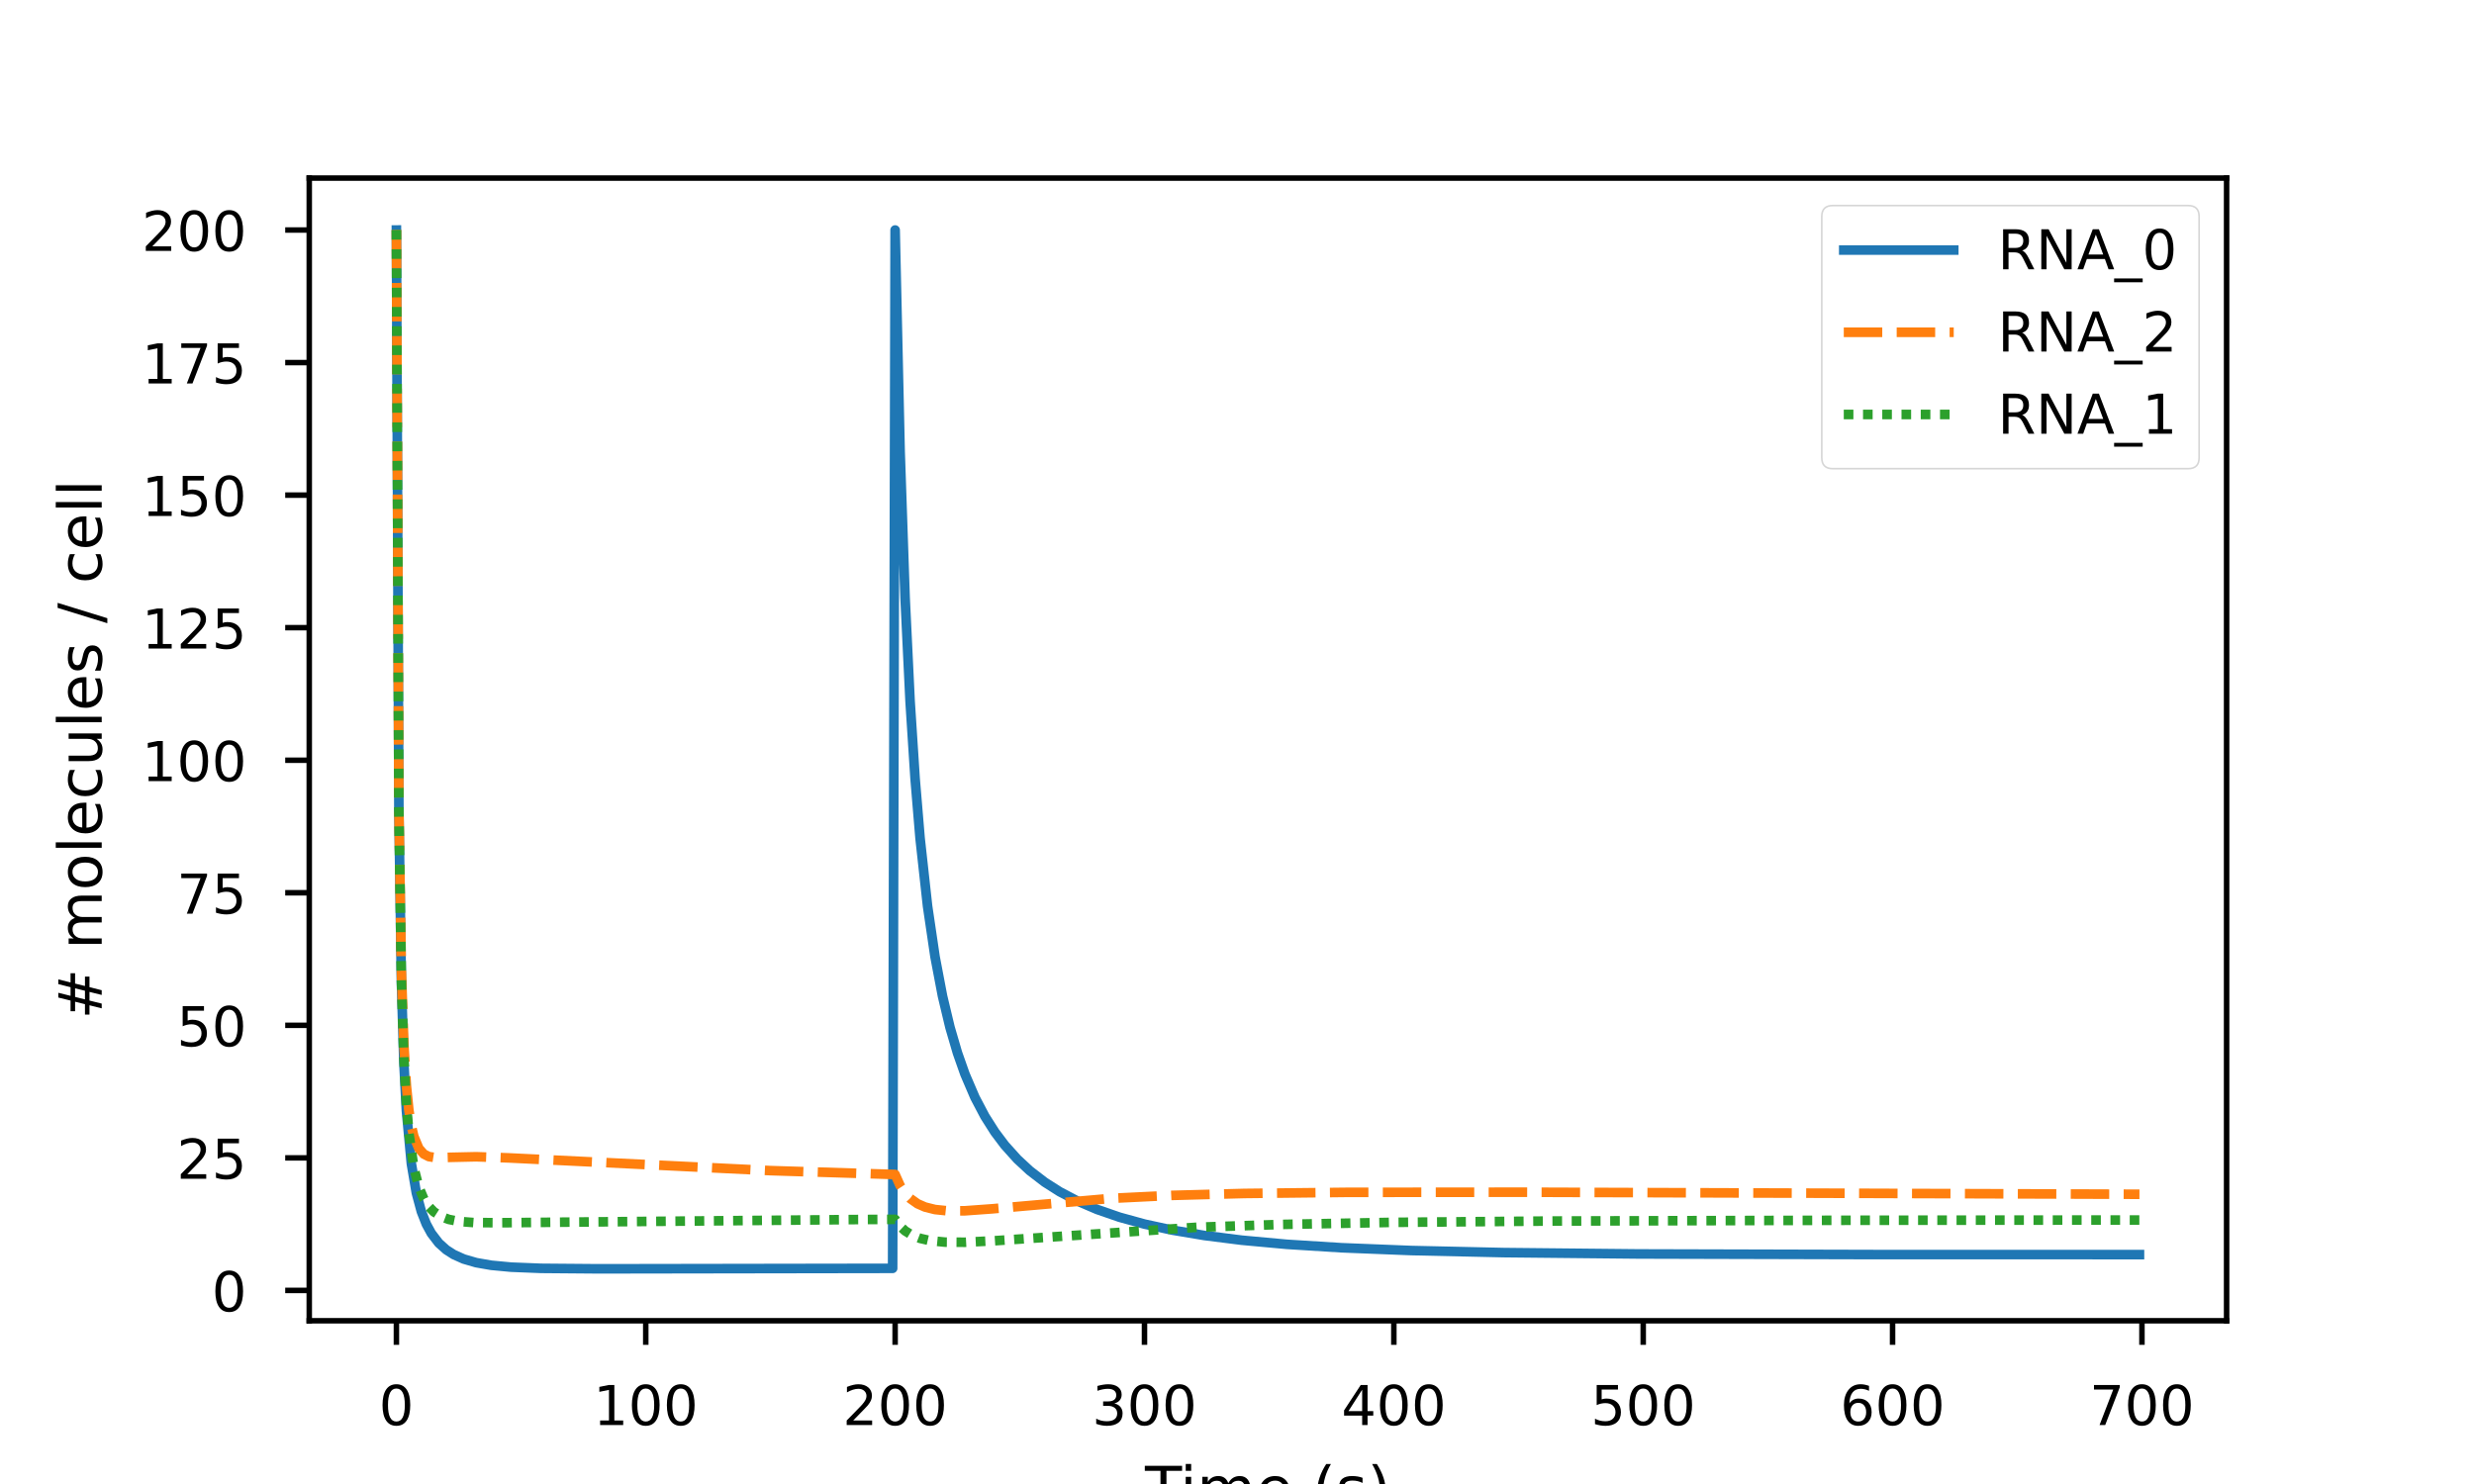
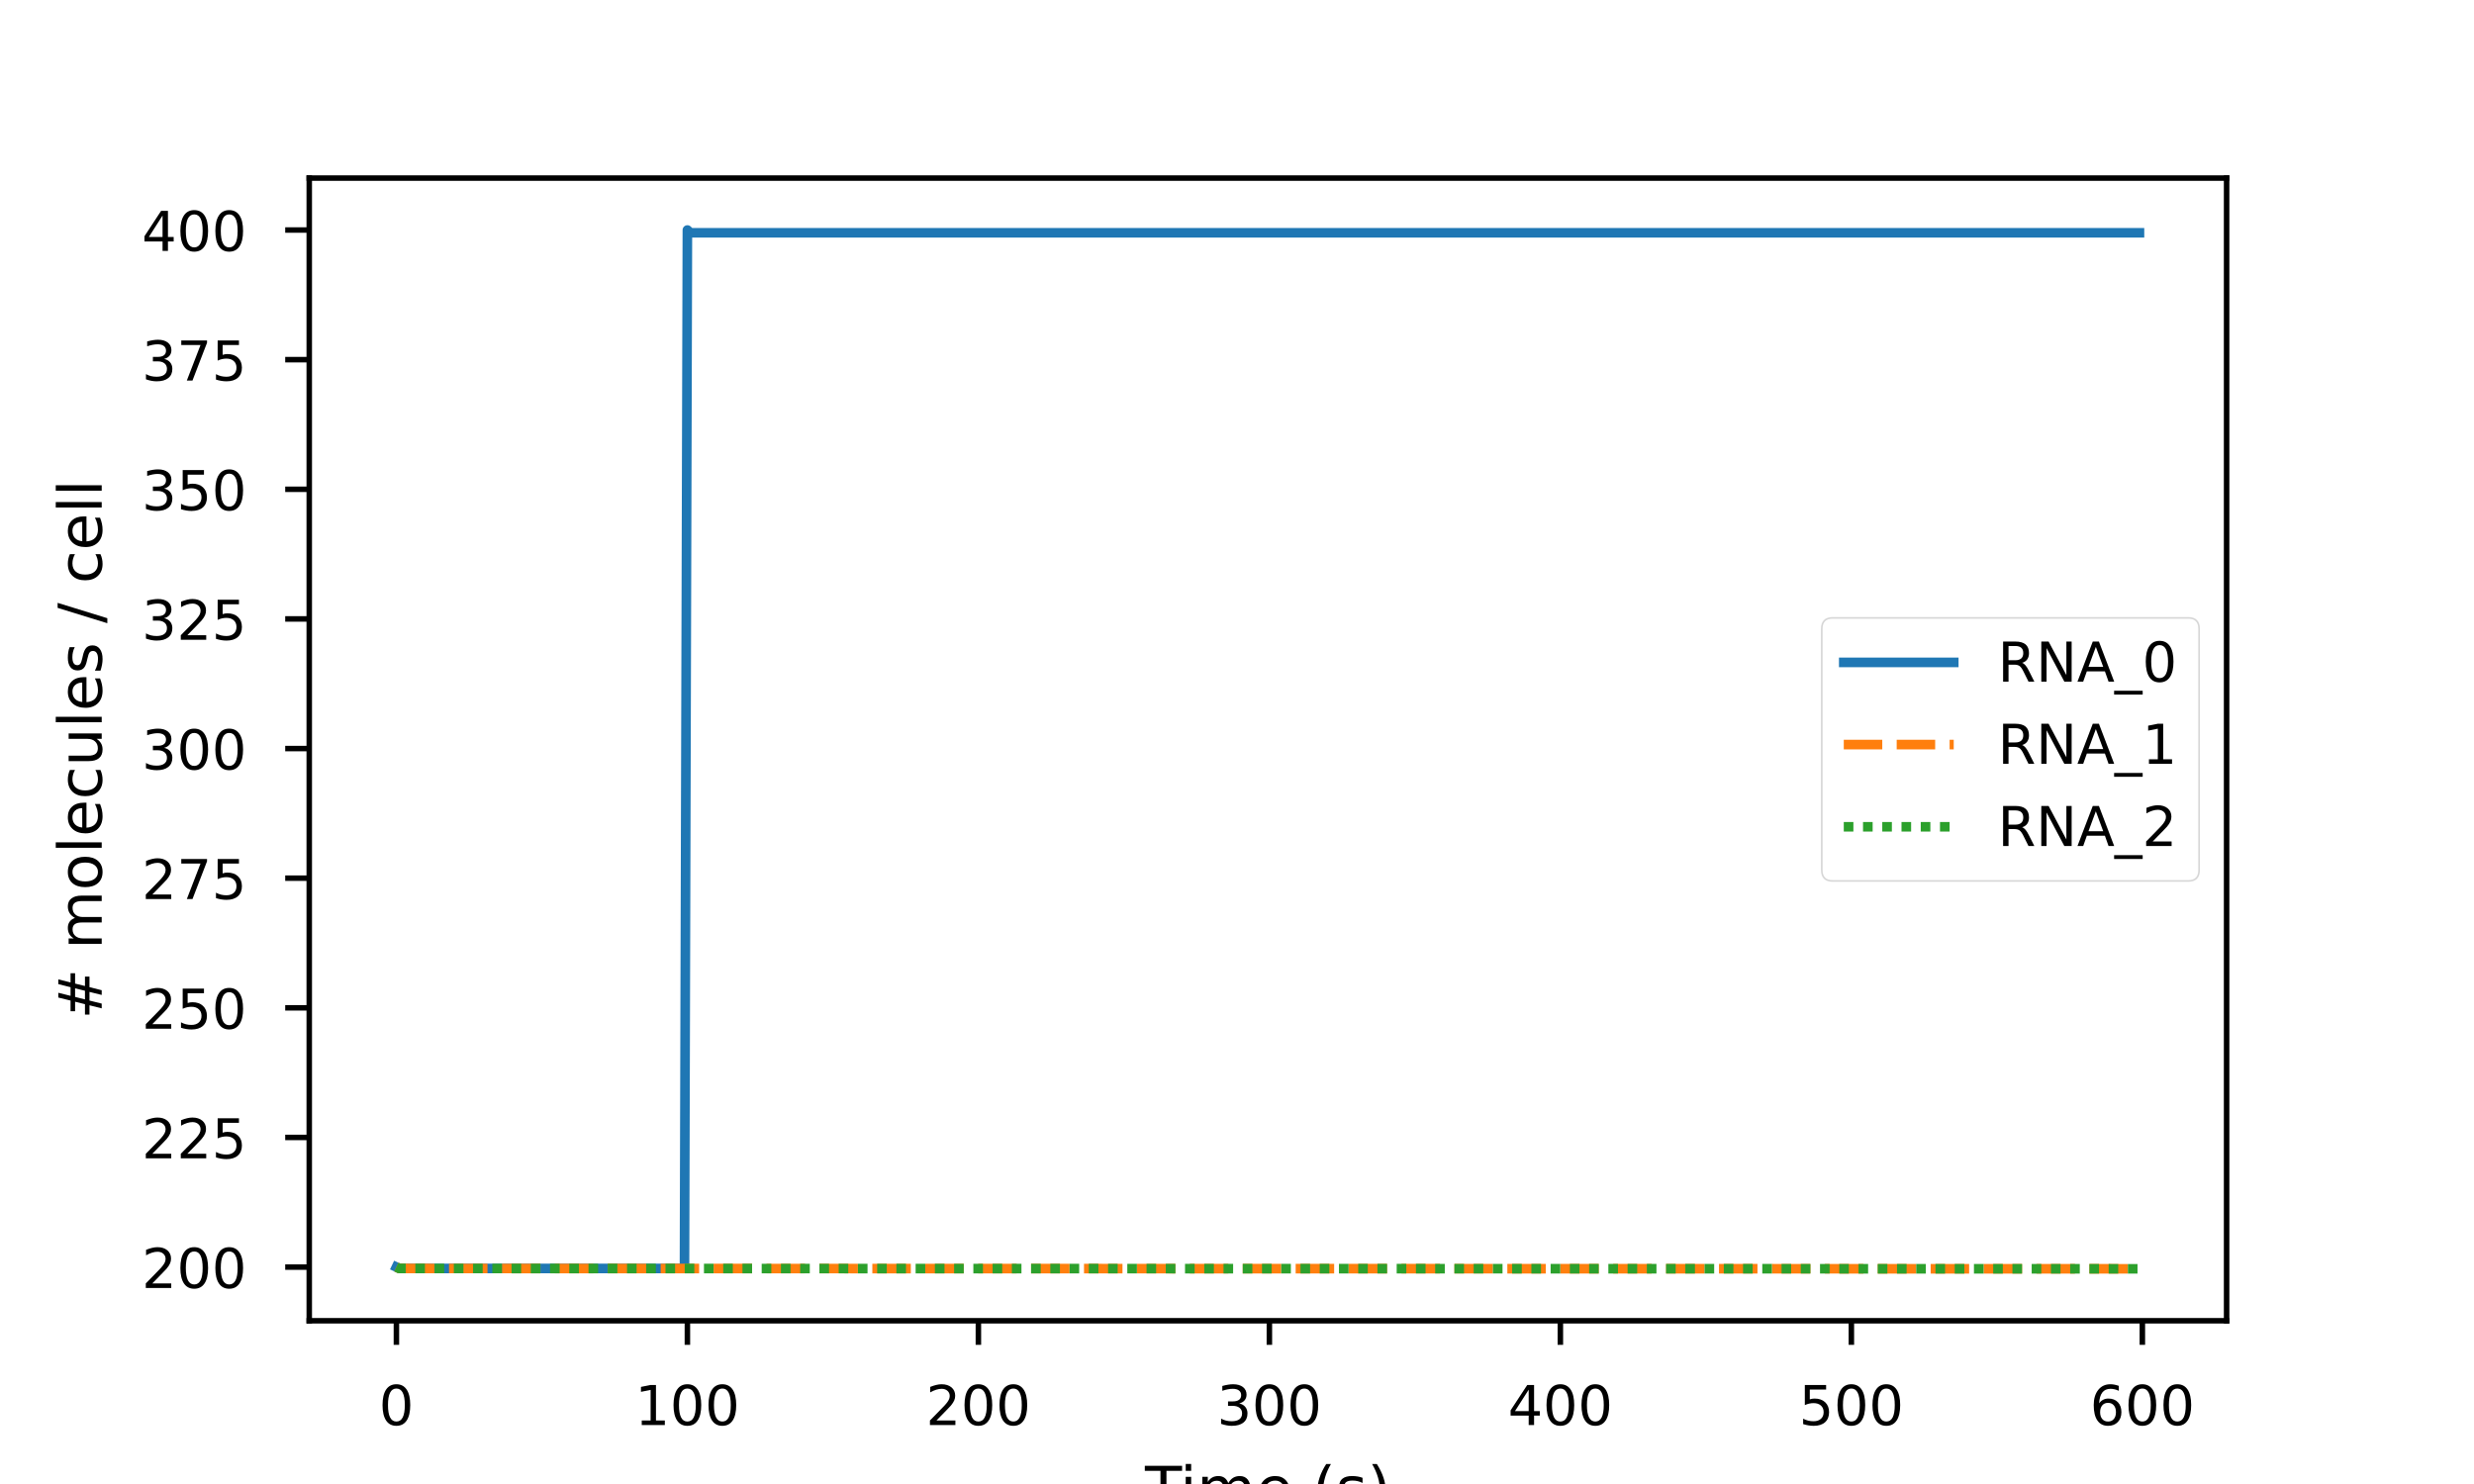
<svg xmlns="http://www.w3.org/2000/svg" xmlns:xlink="http://www.w3.org/1999/xlink" width="360pt" height="216pt" viewBox="0 0 360 216" version="1.1">
  <defs>
    <style type="text/css">*{stroke-linejoin: round; stroke-linecap: butt}</style>
  </defs>
  <g id="figure_1">
    <g id="patch_1">
      <path d="M 0 216  L 360 216  L 360 0  L 0 0  z " style="fill: #ffffff" />
    </g>
    <g id="axes_1">
      <g id="patch_2">
        <path d="M 45 192.24  L 324 192.24  L 324 25.92  L 45 25.92  z " style="fill: #ffffff" />
      </g>
      <g id="PolyCollection_1" />
      <g id="PolyCollection_2" />
      <g id="PolyCollection_3" />
      <g id="matplotlib.axis_1">
        <g id="xtick_1">
          <g id="line2d_1">
            <defs>
-               <path id="m351ae00baf" d="M 0 0  L 0 3.5  " style="stroke: #000000; stroke-width: 0.8" />
+               <path id="m0620650724" d="M 0 0  L 0 3.5  " style="stroke: #000000; stroke-width: 0.8" />
            </defs>
            <g>
-               <use xlink:href="#m351ae00baf" x="57.682" y="192.24" style="stroke: #000000; stroke-width: 0.8" />
+               <use xlink:href="#m0620650724" x="57.682" y="192.24" style="stroke: #000000; stroke-width: 0.8" />
            </g>
          </g>
          <g id="text_1">
            <g transform="translate(55.13682 207.4187) scale(0.08 -0.08)">
              <defs>
                <path id="DejaVuSans-30" d="M 2034 4250  Q 1547 4250 1301 3770  Q 1056 3291 1056 2328  Q 1056 1369 1301 889  Q 1547 409 2034 409  Q 2525 409 2770 889  Q 3016 1369 3016 2328  Q 3016 3291 2770 3770  Q 2525 4250 2034 4250  z M 2034 4750  Q 2819 4750 3233 4129  Q 3647 3509 3647 2328  Q 3647 1150 3233 529  Q 2819 -91 2034 -91  Q 1250 -91 836 529  Q 422 1150 422 2328  Q 422 3509 836 4129  Q 1250 4750 2034 4750  z " transform="scale(0.015625)" />
              </defs>
              <use xlink:href="#DejaVuSans-30" />
            </g>
          </g>
        </g>
        <g id="xtick_2">
          <g id="line2d_2">
            <g>
-               <use xlink:href="#m351ae00baf" x="93.967" y="192.24" style="stroke: #000000; stroke-width: 0.8" />
+               <use xlink:href="#m0620650724" x="100.025" y="192.24" style="stroke: #000000; stroke-width: 0.8" />
            </g>
          </g>
          <g id="text_2">
-             <g transform="translate(86.33242 207.4187) scale(0.08 -0.08)">
+             <g transform="translate(92.39012 207.4187) scale(0.08 -0.08)">
              <defs>
                <path id="DejaVuSans-31" d="M 794 531  L 1825 531  L 1825 4091  L 703 3866  L 703 4441  L 1819 4666  L 2450 4666  L 2450 531  L 3481 531  L 3481 0  L 794 0  L 794 531  z " transform="scale(0.015625)" />
              </defs>
              <use xlink:href="#DejaVuSans-31" />
              <use xlink:href="#DejaVuSans-30" x="63.623" />
              <use xlink:href="#DejaVuSans-30" x="127.246" />
            </g>
          </g>
        </g>
        <g id="xtick_3">
          <g id="line2d_3">
            <g>
-               <use xlink:href="#m351ae00baf" x="130.253" y="192.24" style="stroke: #000000; stroke-width: 0.8" />
+               <use xlink:href="#m0620650724" x="142.368" y="192.24" style="stroke: #000000; stroke-width: 0.8" />
            </g>
          </g>
          <g id="text_3">
-             <g transform="translate(122.618 207.4187) scale(0.08 -0.08)">
+             <g transform="translate(134.7334 207.4187) scale(0.08 -0.08)">
              <defs>
                <path id="DejaVuSans-32" d="M 1228 531  L 3431 531  L 3431 0  L 469 0  L 469 531  Q 828 903 1448 1529  Q 2069 2156 2228 2338  Q 2531 2678 2651 2914  Q 2772 3150 2772 3378  Q 2772 3750 2511 3984  Q 2250 4219 1831 4219  Q 1534 4219 1204 4116  Q 875 4013 500 3803  L 500 4441  Q 881 4594 1212 4672  Q 1544 4750 1819 4750  Q 2544 4750 2975 4387  Q 3406 4025 3406 3419  Q 3406 3131 3298 2873  Q 3191 2616 2906 2266  Q 2828 2175 2409 1742  Q 1991 1309 1228 531  z " transform="scale(0.015625)" />
              </defs>
              <use xlink:href="#DejaVuSans-32" />
              <use xlink:href="#DejaVuSans-30" x="63.623" />
              <use xlink:href="#DejaVuSans-30" x="127.246" />
            </g>
          </g>
        </g>
        <g id="xtick_4">
          <g id="line2d_4">
            <g>
-               <use xlink:href="#m351ae00baf" x="166.539" y="192.24" style="stroke: #000000; stroke-width: 0.8" />
+               <use xlink:href="#m0620650724" x="184.712" y="192.24" style="stroke: #000000; stroke-width: 0.8" />
            </g>
          </g>
          <g id="text_4">
-             <g transform="translate(158.9036 207.4187) scale(0.08 -0.08)">
+             <g transform="translate(177.0767 207.4187) scale(0.08 -0.08)">
              <defs>
                <path id="DejaVuSans-33" d="M 2597 2516  Q 3050 2419 3304 2112  Q 3559 1806 3559 1356  Q 3559 666 3084 287  Q 2609 -91 1734 -91  Q 1441 -91 1130 -33  Q 819 25 488 141  L 488 750  Q 750 597 1062 519  Q 1375 441 1716 441  Q 2309 441 2620 675  Q 2931 909 2931 1356  Q 2931 1769 2642 2001  Q 2353 2234 1838 2234  L 1294 2234  L 1294 2753  L 1863 2753  Q 2328 2753 2575 2939  Q 2822 3125 2822 3475  Q 2822 3834 2567 4026  Q 2313 4219 1838 4219  Q 1578 4219 1281 4162  Q 984 4106 628 3988  L 628 4550  Q 988 4650 1302 4700  Q 1616 4750 1894 4750  Q 2613 4750 3031 4423  Q 3450 4097 3450 3541  Q 3450 3153 3228 2886  Q 3006 2619 2597 2516  z " transform="scale(0.015625)" />
              </defs>
              <use xlink:href="#DejaVuSans-33" />
              <use xlink:href="#DejaVuSans-30" x="63.623" />
              <use xlink:href="#DejaVuSans-30" x="127.246" />
            </g>
          </g>
        </g>
        <g id="xtick_5">
          <g id="line2d_5">
            <g>
-               <use xlink:href="#m351ae00baf" x="202.824" y="192.24" style="stroke: #000000; stroke-width: 0.8" />
+               <use xlink:href="#m0620650724" x="227.055" y="192.24" style="stroke: #000000; stroke-width: 0.8" />
            </g>
          </g>
          <g id="text_5">
-             <g transform="translate(195.1892 207.4187) scale(0.08 -0.08)">
+             <g transform="translate(219.42 207.4187) scale(0.08 -0.08)">
              <defs>
                <path id="DejaVuSans-34" d="M 2419 4116  L 825 1625  L 2419 1625  L 2419 4116  z M 2253 4666  L 3047 4666  L 3047 1625  L 3713 1625  L 3713 1100  L 3047 1100  L 3047 0  L 2419 0  L 2419 1100  L 313 1100  L 313 1709  L 2253 4666  z " transform="scale(0.015625)" />
              </defs>
              <use xlink:href="#DejaVuSans-34" />
              <use xlink:href="#DejaVuSans-30" x="63.623" />
              <use xlink:href="#DejaVuSans-30" x="127.246" />
            </g>
          </g>
        </g>
        <g id="xtick_6">
          <g id="line2d_6">
            <g>
-               <use xlink:href="#m351ae00baf" x="239.11" y="192.24" style="stroke: #000000; stroke-width: 0.8" />
+               <use xlink:href="#m0620650724" x="269.398" y="192.24" style="stroke: #000000; stroke-width: 0.8" />
            </g>
          </g>
          <g id="text_6">
-             <g transform="translate(231.4748 207.4187) scale(0.08 -0.08)">
+             <g transform="translate(261.7633 207.4187) scale(0.08 -0.08)">
              <defs>
                <path id="DejaVuSans-35" d="M 691 4666  L 3169 4666  L 3169 4134  L 1269 4134  L 1269 2991  Q 1406 3038 1543 3061  Q 1681 3084 1819 3084  Q 2600 3084 3056 2656  Q 3513 2228 3513 1497  Q 3513 744 3044 326  Q 2575 -91 1722 -91  Q 1428 -91 1123 -41  Q 819 9 494 109  L 494 744  Q 775 591 1075 516  Q 1375 441 1709 441  Q 2250 441 2565 725  Q 2881 1009 2881 1497  Q 2881 1984 2565 2268  Q 2250 2553 1709 2553  Q 1456 2553 1204 2497  Q 953 2441 691 2322  L 691 4666  z " transform="scale(0.015625)" />
              </defs>
              <use xlink:href="#DejaVuSans-35" />
              <use xlink:href="#DejaVuSans-30" x="63.623" />
              <use xlink:href="#DejaVuSans-30" x="127.246" />
            </g>
          </g>
        </g>
        <g id="xtick_7">
          <g id="line2d_7">
            <g>
-               <use xlink:href="#m351ae00baf" x="275.395" y="192.24" style="stroke: #000000; stroke-width: 0.8" />
+               <use xlink:href="#m0620650724" x="311.742" y="192.24" style="stroke: #000000; stroke-width: 0.8" />
            </g>
          </g>
          <g id="text_7">
-             <g transform="translate(267.7604 207.4187) scale(0.08 -0.08)">
+             <g transform="translate(304.1066 207.4187) scale(0.08 -0.08)">
              <defs>
                <path id="DejaVuSans-36" d="M 2113 2584  Q 1688 2584 1439 2293  Q 1191 2003 1191 1497  Q 1191 994 1439 701  Q 1688 409 2113 409  Q 2538 409 2786 701  Q 3034 994 3034 1497  Q 3034 2003 2786 2293  Q 2538 2584 2113 2584  z M 3366 4563  L 3366 3988  Q 3128 4100 2886 4159  Q 2644 4219 2406 4219  Q 1781 4219 1451 3797  Q 1122 3375 1075 2522  Q 1259 2794 1537 2939  Q 1816 3084 2150 3084  Q 2853 3084 3261 2657  Q 3669 2231 3669 1497  Q 3669 778 3244 343  Q 2819 -91 2113 -91  Q 1303 -91 875 529  Q 447 1150 447 2328  Q 447 3434 972 4092  Q 1497 4750 2381 4750  Q 2619 4750 2861 4703  Q 3103 4656 3366 4563  z " transform="scale(0.015625)" />
              </defs>
              <use xlink:href="#DejaVuSans-36" />
              <use xlink:href="#DejaVuSans-30" x="63.623" />
              <use xlink:href="#DejaVuSans-30" x="127.246" />
            </g>
          </g>
        </g>
-         <g id="xtick_8">
-           <g id="line2d_8">
-             <g>
-               <use xlink:href="#m351ae00baf" x="311.681" y="192.24" style="stroke: #000000; stroke-width: 0.8" />
-             </g>
-           </g>
-           <g id="text_8">
-             <g transform="translate(304.046 207.4187) scale(0.08 -0.08)">
-               <defs>
-                 <path id="DejaVuSans-37" d="M 525 4666  L 3525 4666  L 3525 4397  L 1831 0  L 1172 0  L 2766 4134  L 525 4134  L 525 4666  z " transform="scale(0.015625)" />
-               </defs>
-               <use xlink:href="#DejaVuSans-37" />
-               <use xlink:href="#DejaVuSans-30" x="63.623" />
-               <use xlink:href="#DejaVuSans-30" x="127.246" />
-             </g>
-           </g>
-         </g>
-         <g id="text_9">
+         <g id="text_8">
          <g transform="translate(166.6106 219.7691) scale(0.088 -0.088)">
            <defs>
              <path id="DejaVuSans-54" d="M -19 4666  L 3928 4666  L 3928 4134  L 2272 4134  L 2272 0  L 1638 0  L 1638 4134  L -19 4134  L -19 4666  z " transform="scale(0.015625)" />
              <path id="DejaVuSans-69" d="M 603 3500  L 1178 3500  L 1178 0  L 603 0  L 603 3500  z M 603 4863  L 1178 4863  L 1178 4134  L 603 4134  L 603 4863  z " transform="scale(0.015625)" />
              <path id="DejaVuSans-6d" d="M 3328 2828  Q 3544 3216 3844 3400  Q 4144 3584 4550 3584  Q 5097 3584 5394 3201  Q 5691 2819 5691 2113  L 5691 0  L 5113 0  L 5113 2094  Q 5113 2597 4934 2840  Q 4756 3084 4391 3084  Q 3944 3084 3684 2787  Q 3425 2491 3425 1978  L 3425 0  L 2847 0  L 2847 2094  Q 2847 2600 2669 2842  Q 2491 3084 2119 3084  Q 1678 3084 1418 2786  Q 1159 2488 1159 1978  L 1159 0  L 581 0  L 581 3500  L 1159 3500  L 1159 2956  Q 1356 3278 1631 3431  Q 1906 3584 2284 3584  Q 2666 3584 2933 3390  Q 3200 3197 3328 2828  z " transform="scale(0.015625)" />
              <path id="DejaVuSans-65" d="M 3597 1894  L 3597 1613  L 953 1613  Q 991 1019 1311 708  Q 1631 397 2203 397  Q 2534 397 2845 478  Q 3156 559 3463 722  L 3463 178  Q 3153 47 2828 -22  Q 2503 -91 2169 -91  Q 1331 -91 842 396  Q 353 884 353 1716  Q 353 2575 817 3079  Q 1281 3584 2069 3584  Q 2775 3584 3186 3129  Q 3597 2675 3597 1894  z M 3022 2063  Q 3016 2534 2758 2815  Q 2500 3097 2075 3097  Q 1594 3097 1305 2825  Q 1016 2553 972 2059  L 3022 2063  z " transform="scale(0.015625)" />
              <path id="DejaVuSans-20" transform="scale(0.015625)" />
              <path id="DejaVuSans-28" d="M 1984 4856  Q 1566 4138 1362 3434  Q 1159 2731 1159 2009  Q 1159 1288 1364 580  Q 1569 -128 1984 -844  L 1484 -844  Q 1016 -109 783 600  Q 550 1309 550 2009  Q 550 2706 781 3412  Q 1013 4119 1484 4856  L 1984 4856  z " transform="scale(0.015625)" />
              <path id="DejaVuSans-73" d="M 2834 3397  L 2834 2853  Q 2591 2978 2328 3040  Q 2066 3103 1784 3103  Q 1356 3103 1142 2972  Q 928 2841 928 2578  Q 928 2378 1081 2264  Q 1234 2150 1697 2047  L 1894 2003  Q 2506 1872 2764 1633  Q 3022 1394 3022 966  Q 3022 478 2636 193  Q 2250 -91 1575 -91  Q 1294 -91 989 -36  Q 684 19 347 128  L 347 722  Q 666 556 975 473  Q 1284 391 1588 391  Q 1994 391 2212 530  Q 2431 669 2431 922  Q 2431 1156 2273 1281  Q 2116 1406 1581 1522  L 1381 1569  Q 847 1681 609 1914  Q 372 2147 372 2553  Q 372 3047 722 3315  Q 1072 3584 1716 3584  Q 2034 3584 2315 3537  Q 2597 3491 2834 3397  z " transform="scale(0.015625)" />
              <path id="DejaVuSans-29" d="M 513 4856  L 1013 4856  Q 1481 4119 1714 3412  Q 1947 2706 1947 2009  Q 1947 1309 1714 600  Q 1481 -109 1013 -844  L 513 -844  Q 928 -128 1133 580  Q 1338 1288 1338 2009  Q 1338 2731 1133 3434  Q 928 4138 513 4856  z " transform="scale(0.015625)" />
            </defs>
            <use xlink:href="#DejaVuSans-54" />
            <use xlink:href="#DejaVuSans-69" x="57.959" />
            <use xlink:href="#DejaVuSans-6d" x="85.742" />
            <use xlink:href="#DejaVuSans-65" x="183.154" />
            <use xlink:href="#DejaVuSans-20" x="244.678" />
            <use xlink:href="#DejaVuSans-28" x="276.465" />
            <use xlink:href="#DejaVuSans-73" x="315.479" />
            <use xlink:href="#DejaVuSans-29" x="367.578" />
          </g>
        </g>
      </g>
      <g id="matplotlib.axis_2">
        <g id="ytick_1">
+           <g id="line2d_8">
+             <defs>
+               <path id="m77d1ebd88c" d="M 0 0  L -3.5 0  " style="stroke: #000000; stroke-width: 0.8" />
+             </defs>
+             <g>
+               <use xlink:href="#m77d1ebd88c" x="45" y="184.428" style="stroke: #000000; stroke-width: 0.8" />
+             </g>
+           </g>
+           <g id="text_9">
+             <g transform="translate(20.63 187.467) scale(0.08 -0.08)">
+               <use xlink:href="#DejaVuSans-32" />
+               <use xlink:href="#DejaVuSans-30" x="63.623" />
+               <use xlink:href="#DejaVuSans-30" x="127.246" />
+             </g>
+           </g>
+         </g>
+         <g id="ytick_2">
          <g id="line2d_9">
-             <defs>
-               <path id="m57b7c9a221" d="M 0 0  L -3.5 0  " style="stroke: #000000; stroke-width: 0.8" />
-             </defs>
-             <g>
-               <use xlink:href="#m57b7c9a221" x="45" y="187.824" style="stroke: #000000; stroke-width: 0.8" />
+             <g>
+               <use xlink:href="#m77d1ebd88c" x="45" y="165.559" style="stroke: #000000; stroke-width: 0.8" />
            </g>
          </g>
          <g id="text_10">
-             <g transform="translate(30.81 190.863) scale(0.08 -0.08)">
-               <use xlink:href="#DejaVuSans-30" />
-             </g>
-           </g>
-         </g>
-         <g id="ytick_2">
+             <g transform="translate(20.63 168.5986) scale(0.08 -0.08)">
+               <use xlink:href="#DejaVuSans-32" />
+               <use xlink:href="#DejaVuSans-32" x="63.623" />
+               <use xlink:href="#DejaVuSans-35" x="127.246" />
+             </g>
+           </g>
+         </g>
+         <g id="ytick_3">
          <g id="line2d_10">
            <g>
-               <use xlink:href="#m57b7c9a221" x="45" y="168.531" style="stroke: #000000; stroke-width: 0.8" />
+               <use xlink:href="#m77d1ebd88c" x="45" y="146.691" style="stroke: #000000; stroke-width: 0.8" />
            </g>
          </g>
          <g id="text_11">
-             <g transform="translate(25.72 171.57) scale(0.08 -0.08)">
+             <g transform="translate(20.63 149.7301) scale(0.08 -0.08)">
              <use xlink:href="#DejaVuSans-32" />
              <use xlink:href="#DejaVuSans-35" x="63.623" />
-             </g>
-           </g>
-         </g>
-         <g id="ytick_3">
+               <use xlink:href="#DejaVuSans-30" x="127.246" />
+             </g>
+           </g>
+         </g>
+         <g id="ytick_4">
          <g id="line2d_11">
            <g>
-               <use xlink:href="#m57b7c9a221" x="45" y="149.238" style="stroke: #000000; stroke-width: 0.8" />
+               <use xlink:href="#m77d1ebd88c" x="45" y="127.822" style="stroke: #000000; stroke-width: 0.8" />
            </g>
          </g>
          <g id="text_12">
-             <g transform="translate(25.72 152.2771) scale(0.08 -0.08)">
-               <use xlink:href="#DejaVuSans-35" />
-               <use xlink:href="#DejaVuSans-30" x="63.623" />
-             </g>
-           </g>
-         </g>
-         <g id="ytick_4">
+             <g transform="translate(20.63 130.8617) scale(0.08 -0.08)">
+               <defs>
+                 <path id="DejaVuSans-37" d="M 525 4666  L 3525 4666  L 3525 4397  L 1831 0  L 1172 0  L 2766 4134  L 525 4134  L 525 4666  z " transform="scale(0.015625)" />
+               </defs>
+               <use xlink:href="#DejaVuSans-32" />
+               <use xlink:href="#DejaVuSans-37" x="63.623" />
+               <use xlink:href="#DejaVuSans-35" x="127.246" />
+             </g>
+           </g>
+         </g>
+         <g id="ytick_5">
          <g id="line2d_12">
            <g>
-               <use xlink:href="#m57b7c9a221" x="45" y="129.945" style="stroke: #000000; stroke-width: 0.8" />
+               <use xlink:href="#m77d1ebd88c" x="45" y="108.954" style="stroke: #000000; stroke-width: 0.8" />
            </g>
          </g>
          <g id="text_13">
-             <g transform="translate(25.72 132.9841) scale(0.08 -0.08)">
-               <use xlink:href="#DejaVuSans-37" />
-               <use xlink:href="#DejaVuSans-35" x="63.623" />
-             </g>
-           </g>
-         </g>
-         <g id="ytick_5">
+             <g transform="translate(20.63 111.9932) scale(0.08 -0.08)">
+               <use xlink:href="#DejaVuSans-33" />
+               <use xlink:href="#DejaVuSans-30" x="63.623" />
+               <use xlink:href="#DejaVuSans-30" x="127.246" />
+             </g>
+           </g>
+         </g>
+         <g id="ytick_6">
          <g id="line2d_13">
            <g>
-               <use xlink:href="#m57b7c9a221" x="45" y="110.652" style="stroke: #000000; stroke-width: 0.8" />
+               <use xlink:href="#m77d1ebd88c" x="45" y="90.085" style="stroke: #000000; stroke-width: 0.8" />
            </g>
          </g>
          <g id="text_14">
-             <g transform="translate(20.63 113.6912) scale(0.08 -0.08)">
-               <use xlink:href="#DejaVuSans-31" />
-               <use xlink:href="#DejaVuSans-30" x="63.623" />
-               <use xlink:href="#DejaVuSans-30" x="127.246" />
-             </g>
-           </g>
-         </g>
-         <g id="ytick_6">
-           <g id="line2d_14">
-             <g>
-               <use xlink:href="#m57b7c9a221" x="45" y="91.359" style="stroke: #000000; stroke-width: 0.8" />
-             </g>
-           </g>
-           <g id="text_15">
-             <g transform="translate(20.63 94.39822) scale(0.08 -0.08)">
-               <use xlink:href="#DejaVuSans-31" />
+             <g transform="translate(20.63 93.12475) scale(0.08 -0.08)">
+               <use xlink:href="#DejaVuSans-33" />
              <use xlink:href="#DejaVuSans-32" x="63.623" />
              <use xlink:href="#DejaVuSans-35" x="127.246" />
            </g>
          </g>
        </g>
        <g id="ytick_7">
+           <g id="line2d_14">
+             <g>
+               <use xlink:href="#m77d1ebd88c" x="45" y="71.217" style="stroke: #000000; stroke-width: 0.8" />
+             </g>
+           </g>
+           <g id="text_15">
+             <g transform="translate(20.63 74.25629) scale(0.08 -0.08)">
+               <use xlink:href="#DejaVuSans-33" />
+               <use xlink:href="#DejaVuSans-35" x="63.623" />
+               <use xlink:href="#DejaVuSans-30" x="127.246" />
+             </g>
+           </g>
+         </g>
+         <g id="ytick_8">
          <g id="line2d_15">
            <g>
-               <use xlink:href="#m57b7c9a221" x="45" y="72.066" style="stroke: #000000; stroke-width: 0.8" />
+               <use xlink:href="#m77d1ebd88c" x="45" y="52.348" style="stroke: #000000; stroke-width: 0.8" />
            </g>
          </g>
          <g id="text_16">
-             <g transform="translate(20.63 75.10527) scale(0.08 -0.08)">
-               <use xlink:href="#DejaVuSans-31" />
-               <use xlink:href="#DejaVuSans-35" x="63.623" />
-               <use xlink:href="#DejaVuSans-30" x="127.246" />
-             </g>
-           </g>
-         </g>
-         <g id="ytick_8">
-           <g id="line2d_16">
-             <g>
-               <use xlink:href="#m57b7c9a221" x="45" y="52.773" style="stroke: #000000; stroke-width: 0.8" />
-             </g>
-           </g>
-           <g id="text_17">
-             <g transform="translate(20.63 55.81232) scale(0.08 -0.08)">
-               <use xlink:href="#DejaVuSans-31" />
+             <g transform="translate(20.63 55.38783) scale(0.08 -0.08)">
+               <use xlink:href="#DejaVuSans-33" />
              <use xlink:href="#DejaVuSans-37" x="63.623" />
              <use xlink:href="#DejaVuSans-35" x="127.246" />
            </g>
          </g>
        </g>
        <g id="ytick_9">
-           <g id="line2d_17">
-             <g>
-               <use xlink:href="#m57b7c9a221" x="45" y="33.48" style="stroke: #000000; stroke-width: 0.8" />
-             </g>
-           </g>
-           <g id="text_18">
+           <g id="line2d_16">
+             <g>
+               <use xlink:href="#m77d1ebd88c" x="45" y="33.48" style="stroke: #000000; stroke-width: 0.8" />
+             </g>
+           </g>
+           <g id="text_17">
            <g transform="translate(20.63 36.51937) scale(0.08 -0.08)">
-               <use xlink:href="#DejaVuSans-32" />
-               <use xlink:href="#DejaVuSans-30" x="63.623" />
-               <use xlink:href="#DejaVuSans-30" x="127.246" />
-             </g>
-           </g>
-         </g>
-         <g id="text_19">
+               <use xlink:href="#DejaVuSans-34" />
+               <use xlink:href="#DejaVuSans-30" x="63.623" />
+               <use xlink:href="#DejaVuSans-30" x="127.246" />
+             </g>
+           </g>
+         </g>
+         <g id="text_18">
          <g transform="translate(14.79988 148.3534) rotate(-90) scale(0.088 -0.088)">
            <defs>
              <path id="DejaVuSans-23" d="M 3272 2816  L 2363 2816  L 2100 1772  L 3016 1772  L 3272 2816  z M 2803 4594  L 2478 3297  L 3391 3297  L 3719 4594  L 4219 4594  L 3897 3297  L 4872 3297  L 4872 2816  L 3775 2816  L 3519 1772  L 4513 1772  L 4513 1294  L 3397 1294  L 3072 0  L 2572 0  L 2894 1294  L 1978 1294  L 1656 0  L 1153 0  L 1478 1294  L 494 1294  L 494 1772  L 1594 1772  L 1856 2816  L 850 2816  L 850 3297  L 1978 3297  L 2297 4594  L 2803 4594  z " transform="scale(0.015625)" />
              <path id="DejaVuSans-6f" d="M 1959 3097  Q 1497 3097 1228 2736  Q 959 2375 959 1747  Q 959 1119 1226 758  Q 1494 397 1959 397  Q 2419 397 2687 759  Q 2956 1122 2956 1747  Q 2956 2369 2687 2733  Q 2419 3097 1959 3097  z M 1959 3584  Q 2709 3584 3137 3096  Q 3566 2609 3566 1747  Q 3566 888 3137 398  Q 2709 -91 1959 -91  Q 1206 -91 779 398  Q 353 888 353 1747  Q 353 2609 779 3096  Q 1206 3584 1959 3584  z " transform="scale(0.015625)" />
              <path id="DejaVuSans-6c" d="M 603 4863  L 1178 4863  L 1178 0  L 603 0  L 603 4863  z " transform="scale(0.015625)" />
              <path id="DejaVuSans-63" d="M 3122 3366  L 3122 2828  Q 2878 2963 2633 3030  Q 2388 3097 2138 3097  Q 1578 3097 1268 2742  Q 959 2388 959 1747  Q 959 1106 1268 751  Q 1578 397 2138 397  Q 2388 397 2633 464  Q 2878 531 3122 666  L 3122 134  Q 2881 22 2623 -34  Q 2366 -91 2075 -91  Q 1284 -91 818 406  Q 353 903 353 1747  Q 353 2603 823 3093  Q 1294 3584 2113 3584  Q 2378 3584 2631 3529  Q 2884 3475 3122 3366  z " transform="scale(0.015625)" />
              <path id="DejaVuSans-75" d="M 544 1381  L 544 3500  L 1119 3500  L 1119 1403  Q 1119 906 1312 657  Q 1506 409 1894 409  Q 2359 409 2629 706  Q 2900 1003 2900 1516  L 2900 3500  L 3475 3500  L 3475 0  L 2900 0  L 2900 538  Q 2691 219 2414 64  Q 2138 -91 1772 -91  Q 1169 -91 856 284  Q 544 659 544 1381  z M 1991 3584  L 1991 3584  z " transform="scale(0.015625)" />
              <path id="DejaVuSans-2f" d="M 1625 4666  L 2156 4666  L 531 -594  L 0 -594  L 1625 4666  z " transform="scale(0.015625)" />
            </defs>
            <use xlink:href="#DejaVuSans-23" />
            <use xlink:href="#DejaVuSans-20" x="83.789" />
            <use xlink:href="#DejaVuSans-6d" x="115.576" />
            <use xlink:href="#DejaVuSans-6f" x="212.988" />
            <use xlink:href="#DejaVuSans-6c" x="274.17" />
            <use xlink:href="#DejaVuSans-65" x="301.953" />
            <use xlink:href="#DejaVuSans-63" x="363.477" />
            <use xlink:href="#DejaVuSans-75" x="418.457" />
            <use xlink:href="#DejaVuSans-6c" x="481.836" />
            <use xlink:href="#DejaVuSans-65" x="509.619" />
            <use xlink:href="#DejaVuSans-73" x="571.143" />
            <use xlink:href="#DejaVuSans-20" x="623.242" />
            <use xlink:href="#DejaVuSans-2f" x="655.029" />
            <use xlink:href="#DejaVuSans-20" x="688.721" />
            <use xlink:href="#DejaVuSans-63" x="720.508" />
            <use xlink:href="#DejaVuSans-65" x="775.488" />
            <use xlink:href="#DejaVuSans-6c" x="837.012" />
            <use xlink:href="#DejaVuSans-6c" x="864.795" />
          </g>
        </g>
      </g>
+       <g id="line2d_17">
+         <path d="M 57.682 184.428  L 58.105 184.63  L 99.602 184.63  L 100.025 33.48  L 100.449 33.884  L 311.318 33.884  L 311.318 33.884  " clip-path="url(#p06d85ad760)" style="fill: none; stroke: #1f77b4; stroke-width: 1.4; stroke-linecap: square" />
+       </g>
      <g id="line2d_18">
-         <path d="M 57.682 33.48  L 58.045 118.284  L 58.408 142.957  L 58.77 154.73  L 59.133 161.633  L 59.859 169.389  L 60.585 173.644  L 61.31 176.33  L 62.036 178.174  L 62.762 179.51  L 63.85 180.929  L 64.939 181.907  L 66.028 182.605  L 67.479 183.255  L 69.293 183.782  L 71.47 184.163  L 74.373 184.437  L 78.727 184.61  L 87.073 184.679  L 129.89 184.611  L 130.253 33.48  L 130.979 65.728  L 131.704 86.995  L 132.43 102.065  L 133.156 113.3  L 133.882 121.995  L 134.97 131.883  L 136.059 139.263  L 137.147 144.98  L 138.236 149.537  L 139.324 153.254  L 140.413 156.341  L 141.864 159.726  L 143.316 162.485  L 144.767 164.773  L 146.219 166.701  L 148.033 168.718  L 149.847 170.398  L 152.024 172.071  L 154.202 173.457  L 156.742 174.794  L 159.644 176.04  L 162.91 177.169  L 166.539 178.168  L 170.53 179.035  L 175.247 179.827  L 180.69 180.514  L 187.221 181.112  L 195.204 181.613  L 205.364 182.018  L 218.79 182.318  L 238.384 182.515  L 272.855 182.606  L 311.318 182.608  L 311.318 182.608  " clip-path="url(#pd05d261b39)" style="fill: none; stroke: #1f77b4; stroke-width: 1.4; stroke-linecap: square" />
+         <path d="M 57.682 184.428  L 58.105 184.63  L 311.318 184.68  L 311.318 184.68  " clip-path="url(#p06d85ad760)" style="fill: none; stroke-dasharray: 5.6,2.1; stroke-dashoffset: 0; stroke: #ff7f0e; stroke-width: 1.4" />
      </g>
      <g id="line2d_19">
-         <path d="M 57.682 33.48  L 58.045 117.631  L 58.408 141.326  L 58.77 152.091  L 59.133 158.002  L 59.496 161.584  L 59.859 163.884  L 60.222 165.412  L 60.948 167.158  L 61.673 167.977  L 62.399 168.344  L 63.488 168.513  L 65.665 168.449  L 69.293 168.369  L 74.01 168.534  L 112.11 170.387  L 130.253 170.95  L 130.979 172.575  L 131.704 173.67  L 132.43 174.439  L 133.519 175.209  L 134.607 175.688  L 136.059 176.051  L 137.873 176.239  L 140.413 176.234  L 144.404 175.945  L 161.821 174.418  L 170.53 173.993  L 181.053 173.711  L 195.93 173.551  L 221.33 173.53  L 299.344 173.786  L 311.318 173.828  L 311.318 173.828  " clip-path="url(#pd05d261b39)" style="fill: none; stroke-dasharray: 5.6,2.1; stroke-dashoffset: 0; stroke: #ff7f0e; stroke-width: 1.4" />
-       </g>
-       <g id="line2d_20">
-         <path d="M 57.682 33.48  L 58.045 118.109  L 58.408 142.516  L 58.77 154.01  L 59.133 160.631  L 59.496 164.892  L 60.222 169.963  L 60.948 172.785  L 61.673 174.511  L 62.399 175.627  L 63.125 176.374  L 64.213 177.079  L 65.302 177.487  L 66.753 177.778  L 68.93 177.947  L 72.922 177.971  L 124.447 177.509  L 130.253 177.478  L 130.979 178.476  L 131.704 179.155  L 132.793 179.826  L 133.882 180.246  L 135.333 180.577  L 137.51 180.794  L 140.413 180.814  L 144.767 180.59  L 174.159 178.631  L 186.496 178.218  L 202.461 177.919  L 226.047 177.722  L 270.678 177.61  L 311.318 177.576  L 311.318 177.576  " clip-path="url(#pd05d261b39)" style="fill: none; stroke-dasharray: 1.4,1.4; stroke-dashoffset: 0; stroke: #2ca02c; stroke-width: 1.4" />
-       </g>
+         <path d="M 57.682 184.428  L 58.105 184.63  L 311.318 184.68  L 311.318 184.68  " clip-path="url(#p06d85ad760)" style="fill: none; stroke-dasharray: 1.4,1.4; stroke-dashoffset: 0; stroke: #2ca02c; stroke-width: 1.4" />
+       </g>
+       <g id="line2d_20" />
      <g id="line2d_21" />
      <g id="line2d_22" />
-       <g id="line2d_23" />
      <g id="patch_3">
        <path d="M 45 192.24  L 45 25.92  " style="fill: none; stroke: #000000; stroke-width: 0.8; stroke-linejoin: miter; stroke-linecap: square" />
      </g>
      <g id="patch_4">
        <path d="M 324 192.24  L 324 25.92  " style="fill: none; stroke: #000000; stroke-width: 0.8; stroke-linejoin: miter; stroke-linecap: square" />
      </g>
      <g id="patch_5">
        <path d="M 45 192.24  L 324 192.24  " style="fill: none; stroke: #000000; stroke-width: 0.8; stroke-linejoin: miter; stroke-linecap: square" />
      </g>
      <g id="patch_6">
        <path d="M 45 25.92  L 324 25.92  " style="fill: none; stroke: #000000; stroke-width: 0.8; stroke-linejoin: miter; stroke-linecap: square" />
      </g>
      <g id="legend_1">
        <g id="patch_7">
-           <path d="M 266.694 68.215  L 318.4 68.215  Q 320 68.215 320 66.615  L 320 31.52  Q 320 29.92 318.4 29.92  L 266.694 29.92  Q 265.094 29.92 265.094 31.52  L 265.094 66.615  Q 265.094 68.215 266.694 68.215  z " style="fill: #ffffff; opacity: 0.8; stroke: #cccccc; stroke-width: 0.24; stroke-linejoin: miter" />
-         </g>
-         <g id="line2d_24">
-           <path d="M 268.294 36.399  L 276.294 36.399  L 284.294 36.399  " style="fill: none; stroke: #1f77b4; stroke-width: 1.4; stroke-linecap: square" />
-         </g>
-         <g id="text_20">
-           <g transform="translate(290.6938 39.19875) scale(0.08 -0.08)">
+           <path d="M 266.694 128.227  L 318.4 128.227  Q 320 128.227 320 126.627  L 320 91.532  Q 320 89.933 318.4 89.933  L 266.694 89.933  Q 265.094 89.933 265.094 91.532  L 265.094 126.627  Q 265.094 128.227 266.694 128.227  z " style="fill: #ffffff; opacity: 0.8; stroke: #cccccc; stroke-width: 0.24; stroke-linejoin: miter" />
+         </g>
+         <g id="line2d_23">
+           <path d="M 268.294 96.411  L 276.294 96.411  L 284.294 96.411  " style="fill: none; stroke: #1f77b4; stroke-width: 1.4; stroke-linecap: square" />
+         </g>
+         <g id="text_19">
+           <g transform="translate(290.6938 99.21125) scale(0.08 -0.08)">
            <defs>
              <path id="DejaVuSans-52" d="M 2841 2188  Q 3044 2119 3236 1894  Q 3428 1669 3622 1275  L 4263 0  L 3584 0  L 2988 1197  Q 2756 1666 2539 1819  Q 2322 1972 1947 1972  L 1259 1972  L 1259 0  L 628 0  L 628 4666  L 2053 4666  Q 2853 4666 3247 4331  Q 3641 3997 3641 3322  Q 3641 2881 3436 2590  Q 3231 2300 2841 2188  z M 1259 4147  L 1259 2491  L 2053 2491  Q 2509 2491 2742 2702  Q 2975 2913 2975 3322  Q 2975 3731 2742 3939  Q 2509 4147 2053 4147  L 1259 4147  z " transform="scale(0.015625)" />
              <path id="DejaVuSans-4e" d="M 628 4666  L 1478 4666  L 3547 763  L 3547 4666  L 4159 4666  L 4159 0  L 3309 0  L 1241 3903  L 1241 0  L 628 0  L 628 4666  z " transform="scale(0.015625)" />
              <path id="DejaVuSans-41" d="M 2188 4044  L 1331 1722  L 3047 1722  L 2188 4044  z M 1831 4666  L 2547 4666  L 4325 0  L 3669 0  L 3244 1197  L 1141 1197  L 716 0  L 50 0  L 1831 4666  z " transform="scale(0.015625)" />
              <path id="DejaVuSans-5f" d="M 3263 -1063  L 3263 -1509  L -63 -1509  L -63 -1063  L 3263 -1063  z " transform="scale(0.015625)" />
            </defs>
            <use xlink:href="#DejaVuSans-52" />
            <use xlink:href="#DejaVuSans-4e" x="69.482" />
            <use xlink:href="#DejaVuSans-41" x="144.287" />
            <use xlink:href="#DejaVuSans-5f" x="212.695" />
            <use xlink:href="#DejaVuSans-30" x="262.695" />
          </g>
        </g>
+         <g id="line2d_24">
+           <path d="M 268.294 108.376  L 276.294 108.376  L 284.294 108.376  " style="fill: none; stroke-dasharray: 5.6,2.1; stroke-dashoffset: 0; stroke: #ff7f0e; stroke-width: 1.4" />
+         </g>
+         <g id="text_20">
+           <g transform="translate(290.6938 111.1762) scale(0.08 -0.08)">
+             <use xlink:href="#DejaVuSans-52" />
+             <use xlink:href="#DejaVuSans-4e" x="69.482" />
+             <use xlink:href="#DejaVuSans-41" x="144.287" />
+             <use xlink:href="#DejaVuSans-5f" x="212.695" />
+             <use xlink:href="#DejaVuSans-31" x="262.695" />
+           </g>
+         </g>
        <g id="line2d_25">
-           <path d="M 268.294 48.364  L 276.294 48.364  L 284.294 48.364  " style="fill: none; stroke-dasharray: 5.6,2.1; stroke-dashoffset: 0; stroke: #ff7f0e; stroke-width: 1.4" />
+           <path d="M 268.294 120.341  L 276.294 120.341  L 284.294 120.341  " style="fill: none; stroke-dasharray: 1.4,1.4; stroke-dashoffset: 0; stroke: #2ca02c; stroke-width: 1.4" />
        </g>
        <g id="text_21">
-           <g transform="translate(290.6938 51.16375) scale(0.08 -0.08)">
+           <g transform="translate(290.6938 123.1412) scale(0.08 -0.08)">
            <use xlink:href="#DejaVuSans-52" />
            <use xlink:href="#DejaVuSans-4e" x="69.482" />
            <use xlink:href="#DejaVuSans-41" x="144.287" />
            <use xlink:href="#DejaVuSans-5f" x="212.695" />
            <use xlink:href="#DejaVuSans-32" x="262.695" />
          </g>
        </g>
-         <g id="line2d_26">
-           <path d="M 268.294 60.329  L 276.294 60.329  L 284.294 60.329  " style="fill: none; stroke-dasharray: 1.4,1.4; stroke-dashoffset: 0; stroke: #2ca02c; stroke-width: 1.4" />
-         </g>
-         <g id="text_22">
-           <g transform="translate(290.6938 63.12875) scale(0.08 -0.08)">
-             <use xlink:href="#DejaVuSans-52" />
-             <use xlink:href="#DejaVuSans-4e" x="69.482" />
-             <use xlink:href="#DejaVuSans-41" x="144.287" />
-             <use xlink:href="#DejaVuSans-5f" x="212.695" />
-             <use xlink:href="#DejaVuSans-31" x="262.695" />
-           </g>
-         </g>
      </g>
    </g>
  </g>
  <defs>
-     <clipPath id="pd05d261b39">
+     <clipPath id="p06d85ad760">
      <rect x="45" y="25.92" width="279" height="166.32" />
    </clipPath>
  </defs>
</svg>
